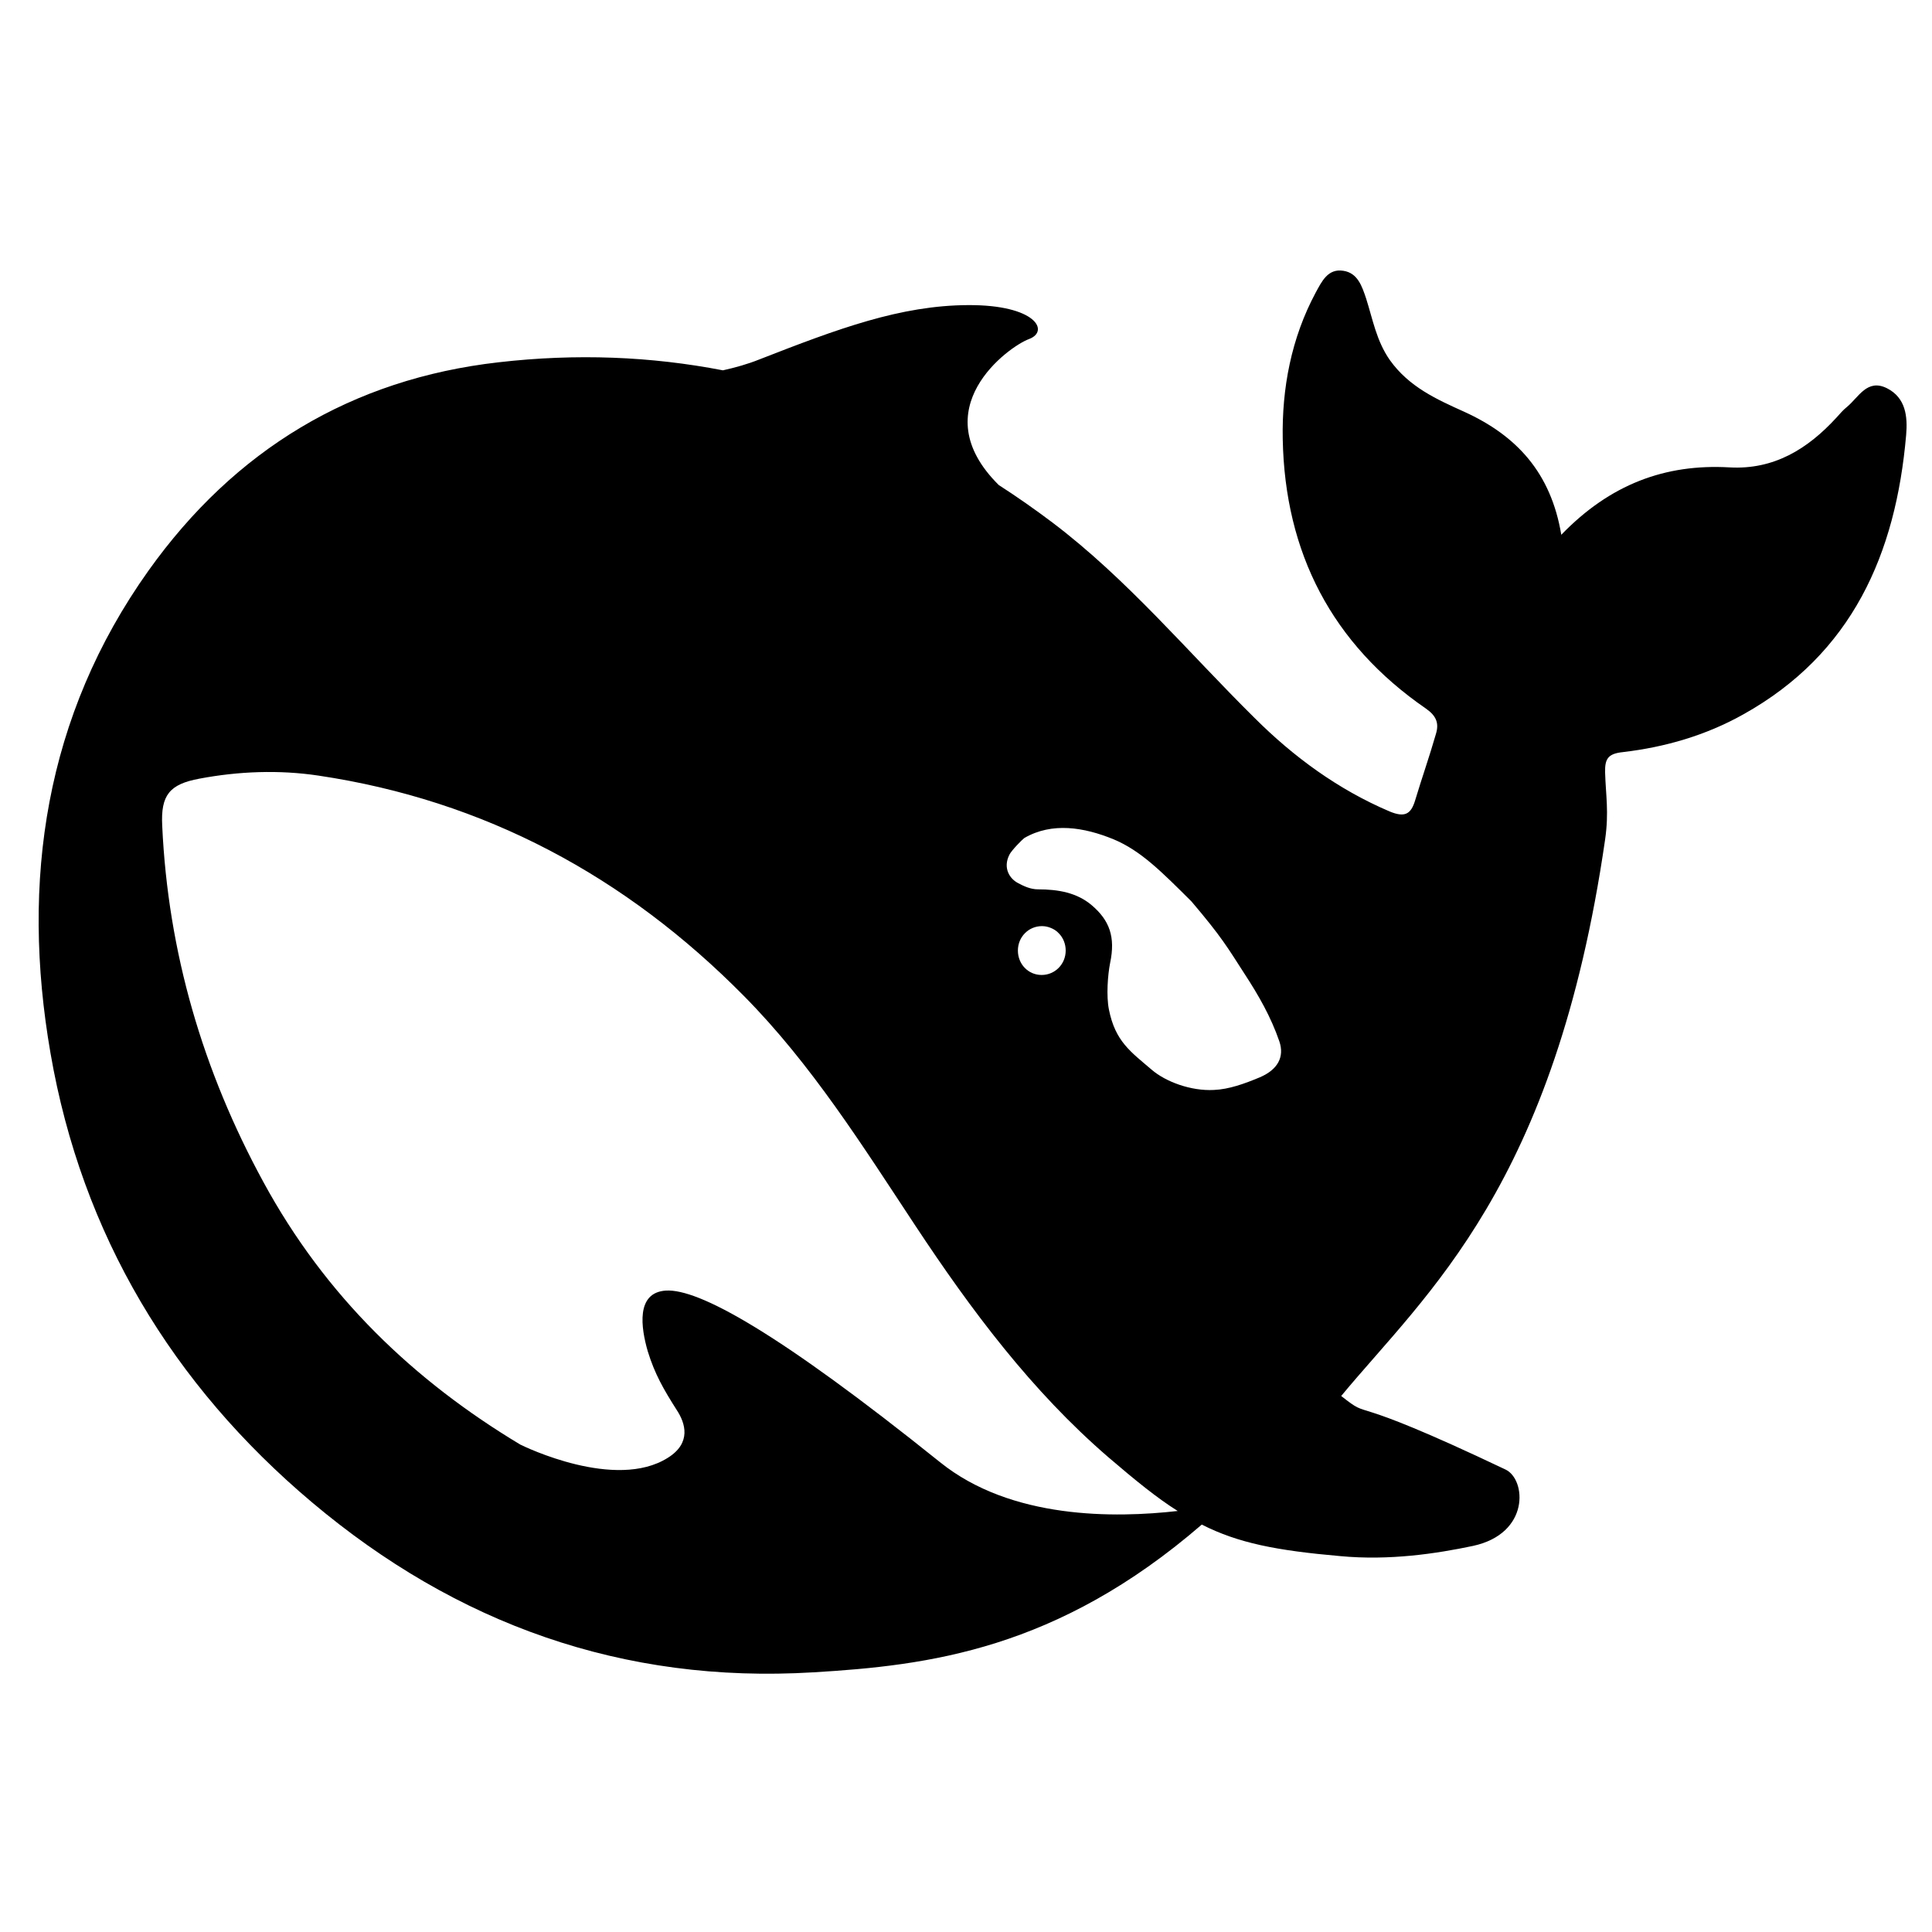
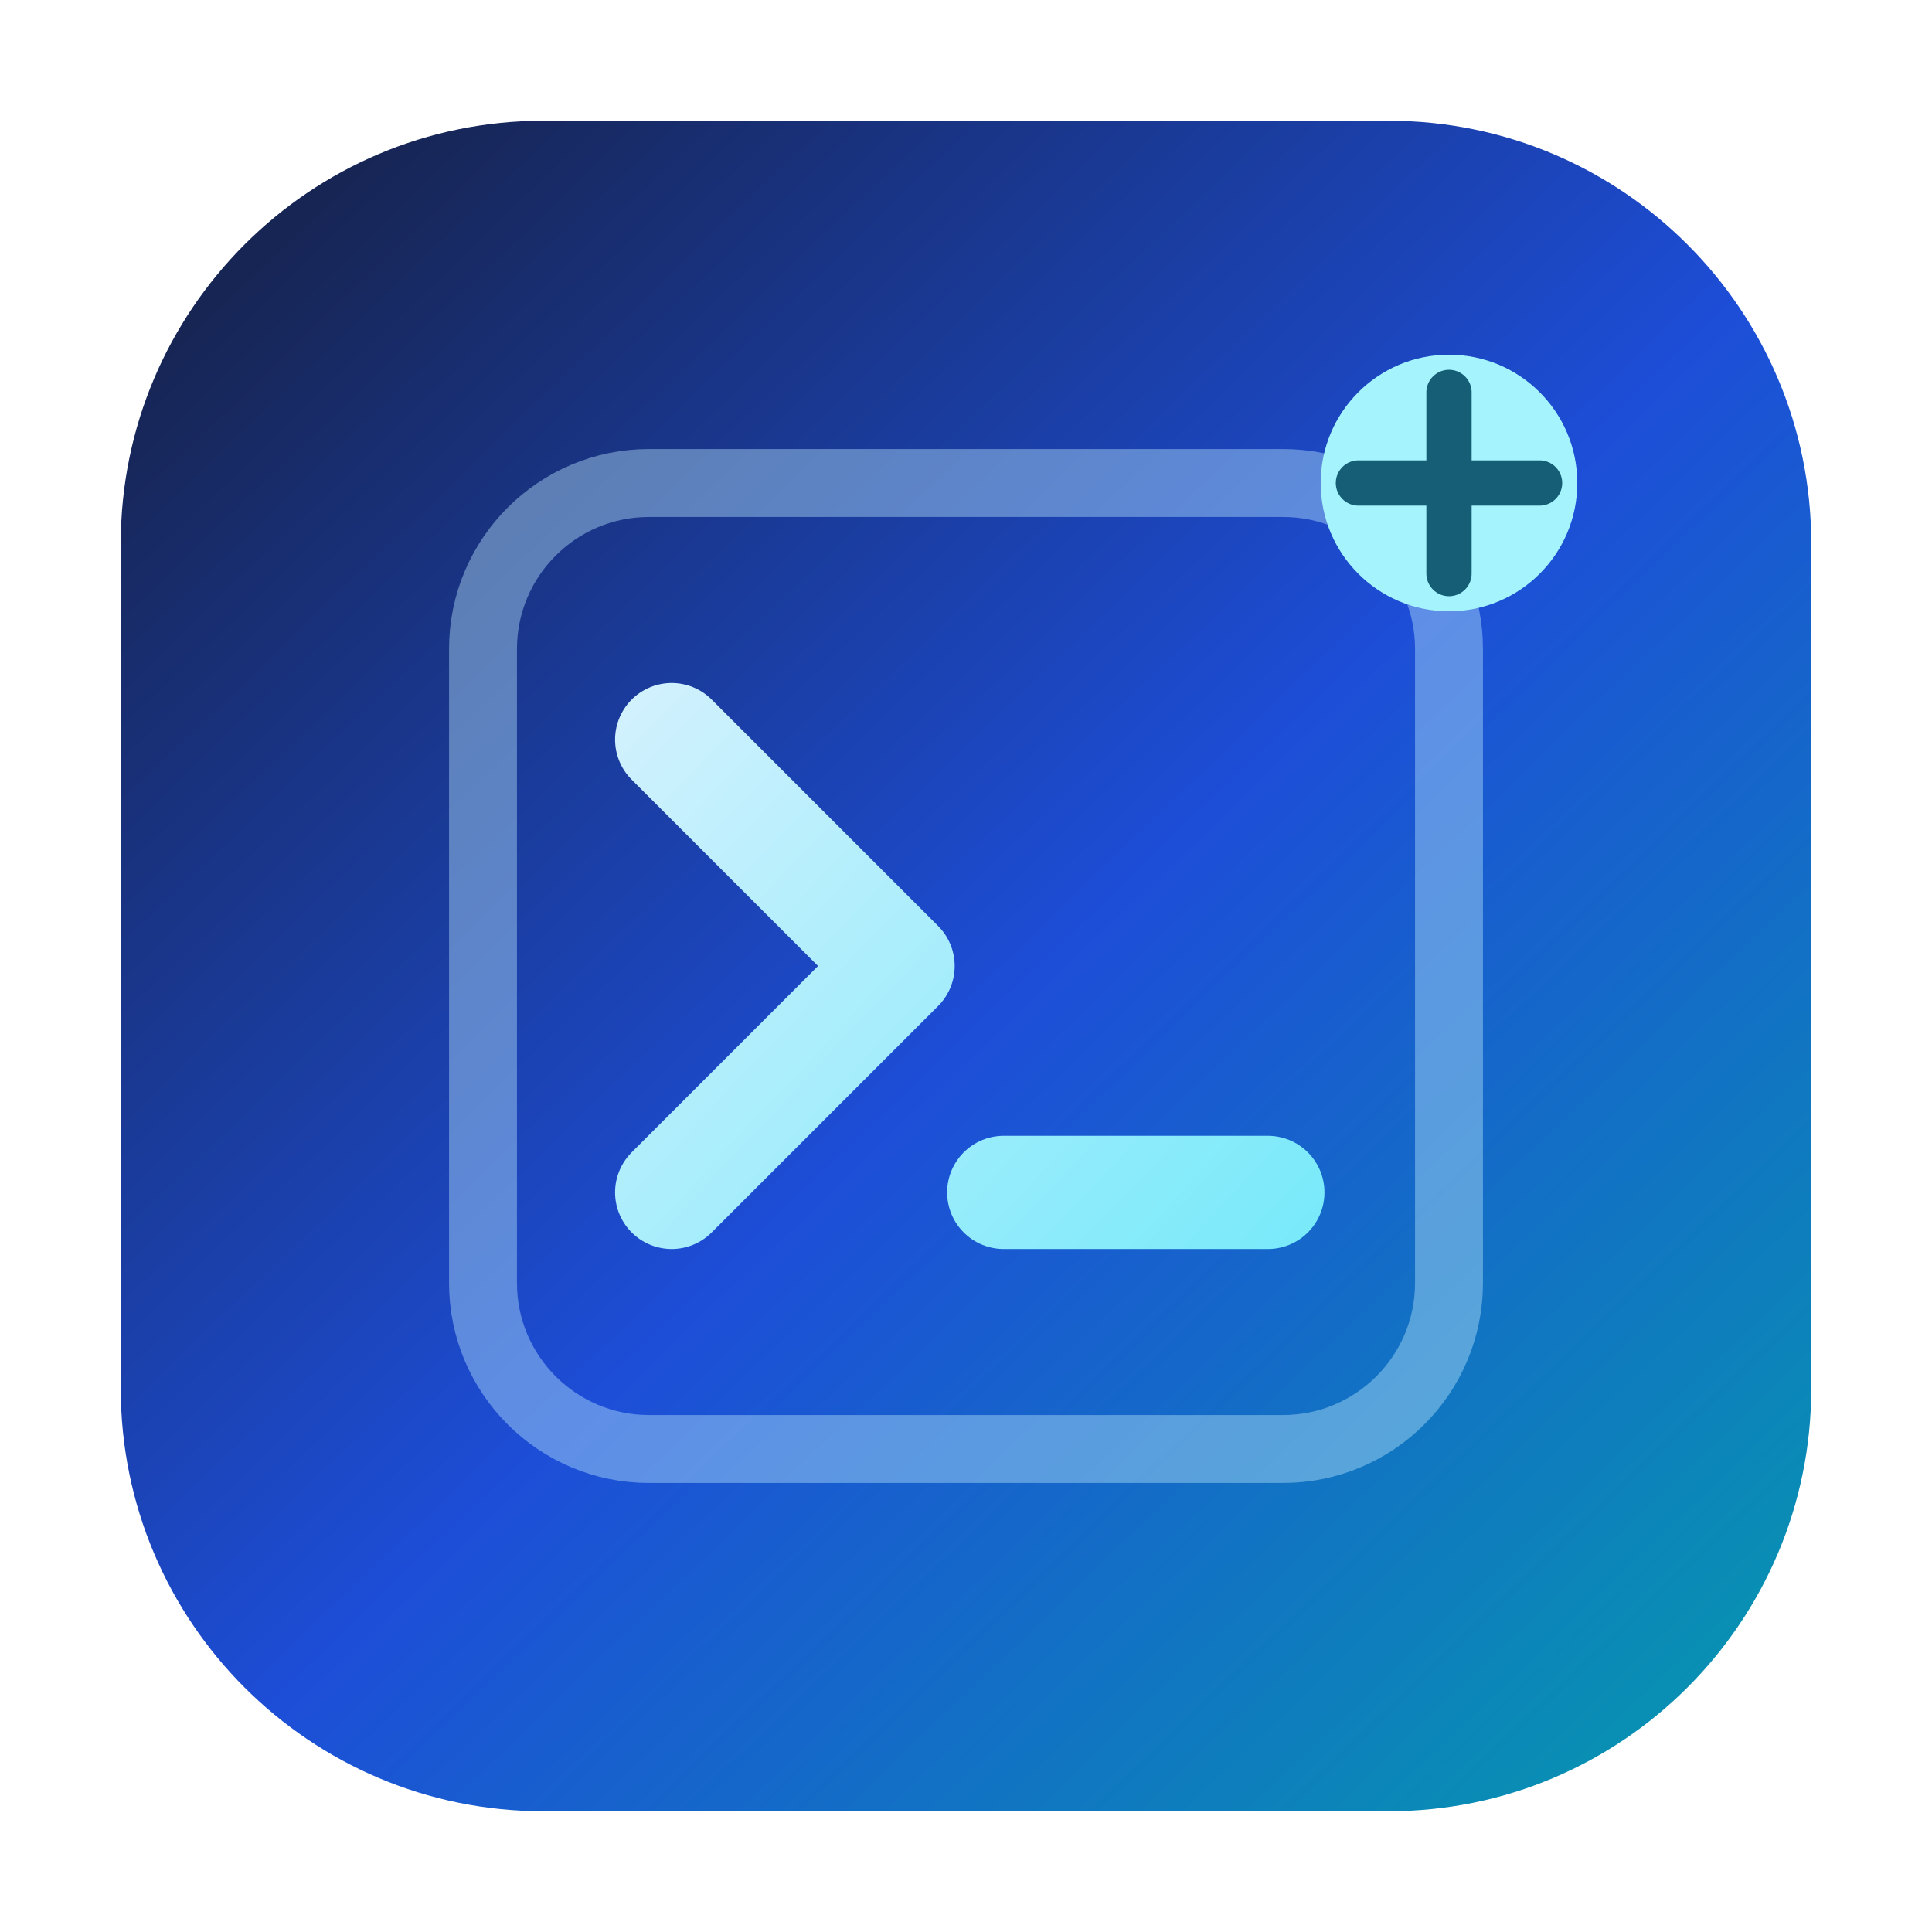
- <svg xmlns="http://www.w3.org/2000/svg" width="50" height="50" viewBox="0 0 50 50" fill="none">
-   <path id="path" d="M48.835 10.048C48.323 9.792 48.102 10.28 47.803 10.528C47.701 10.608 47.614 10.712 47.527 10.808C46.779 11.624 45.905 12.16 44.762 12.096C43.092 12 41.666 12.536 40.406 13.84C40.138 12.232 39.248 11.272 37.893 10.656C37.184 10.336 36.467 10.016 35.97 9.32C35.623 8.824 35.529 8.272 35.356 7.728C35.246 7.4 35.135 7.064 34.765 7.008C34.363 6.944 34.206 7.288 34.048 7.576C33.418 8.752 33.173 10.048 33.197 11.36C33.252 14.312 34.474 16.664 36.9 18.336C37.176 18.528 37.247 18.72 37.16 19C36.995 19.576 36.797 20.136 36.624 20.712C36.514 21.08 36.349 21.16 35.962 21C34.631 20.432 33.481 19.592 32.464 18.576C30.739 16.872 29.179 14.992 27.233 13.52C26.776 13.176 26.319 12.856 25.847 12.552C23.862 10.584 26.107 8.968 26.627 8.776C27.17 8.576 26.816 7.888 25.059 7.896C23.302 7.904 21.695 8.504 19.647 9.304C19.348 9.424 19.032 9.512 18.709 9.584C16.85 9.224 14.92 9.144 12.903 9.376C9.106 9.808 6.073 11.64 3.843 14.768C1.165 18.528 0.534 22.8 1.307 27.256C2.118 31.952 4.466 35.84 8.074 38.88C11.816 42.032 16.125 43.576 21.041 43.28C24.027 43.104 27.352 42.696 31.102 39.456C32.047 39.936 33.04 40.128 34.686 40.272C35.955 40.392 37.176 40.208 38.121 40.008C39.602 39.688 39.499 38.288 38.964 38.032C34.623 35.968 35.576 36.808 34.71 36.128C36.916 33.464 40.24 30.696 41.54 21.728C41.643 21.016 41.556 20.568 41.54 19.992C41.532 19.64 41.611 19.504 42.005 19.464C43.092 19.336 44.148 19.032 45.117 18.488C47.929 16.92 49.064 14.344 49.331 11.256C49.371 10.784 49.324 10.296 48.835 10.048ZM24.326 37.84C20.12 34.464 18.079 33.352 17.236 33.4C16.448 33.448 16.59 34.368 16.763 34.968C16.944 35.56 17.181 35.968 17.512 36.488C17.74 36.832 17.898 37.344 17.283 37.728C15.928 38.584 13.573 37.44 13.462 37.384C10.721 35.736 8.428 33.56 6.813 30.584C5.253 27.72 4.348 24.648 4.198 21.368C4.158 20.576 4.387 20.296 5.159 20.152C6.175 19.96 7.223 19.92 8.239 20.072C12.533 20.712 16.189 22.672 19.253 25.776C21.002 27.544 22.325 29.656 23.689 31.72C25.138 33.912 26.698 36 28.683 37.712C29.384 38.312 29.943 38.768 30.479 39.104C28.864 39.288 26.17 39.328 24.326 37.84ZM26.343 24.6C26.343 24.248 26.619 23.968 26.966 23.968C27.044 23.968 27.115 23.984 27.178 24.008C27.265 24.04 27.344 24.088 27.407 24.16C27.517 24.272 27.58 24.432 27.58 24.6C27.58 24.952 27.304 25.232 26.957 25.232C26.611 25.232 26.343 24.952 26.343 24.6ZM32.606 27.88C32.205 28.048 31.803 28.192 31.416 28.208C30.818 28.24 30.164 27.992 29.81 27.688C29.258 27.216 28.864 26.952 28.699 26.128C28.628 25.776 28.668 25.232 28.73 24.92C28.872 24.248 28.714 23.816 28.25 23.424C27.872 23.104 27.391 23.016 26.863 23.016C26.666 23.016 26.485 22.928 26.351 22.856C26.13 22.744 25.949 22.464 26.123 22.12C26.178 22.008 26.446 21.736 26.509 21.688C27.226 21.272 28.053 21.408 28.817 21.72C29.526 22.016 30.061 22.56 30.834 23.328C31.622 24.256 31.763 24.512 32.212 25.208C32.567 25.752 32.89 26.312 33.11 26.952C33.245 27.352 33.071 27.68 32.606 27.88Z" fill="#000" fill-opacity="1" fill-rule="nonzero" />
+ <svg xmlns="http://www.w3.org/2000/svg" width="512" height="512" viewBox="0 0 512 512" fill="none">
+   <defs>
+     <linearGradient id="bg" x1="72" y1="64" x2="448" y2="456" gradientUnits="userSpaceOnUse">
+       <stop stop-color="#172554" />
+       <stop offset="0.52" stop-color="#1D4ED8" />
+       <stop offset="1" stop-color="#0891B2" />
+     </linearGradient>
+     <linearGradient id="line" x1="146" y1="152" x2="374" y2="366" gradientUnits="userSpaceOnUse">
+       <stop stop-color="#E0F2FE" />
+       <stop offset="1" stop-color="#67E8F9" />
+     </linearGradient>
+   </defs>
+   <rect x="32" y="32" width="448" height="448" rx="112" fill="url(#bg)" />
+   <path d="M128 172C128 147.699 147.699 128 172 128H340C364.301 128 384 147.699 384 172V340C384 364.301 364.301 384 340 384H172C147.699 384 128 364.301 128 340V172Z" stroke="#BAE6FD" stroke-width="18" opacity="0.42" />
+   <path d="M178 196L238 256L178 316" stroke="url(#line)" stroke-width="30" stroke-linecap="round" stroke-linejoin="round" />
+   <path d="M266 316H336" stroke="url(#line)" stroke-width="30" stroke-linecap="round" />
+   <circle cx="384" cy="128" r="34" fill="#A5F3FC" />
+   <path d="M384 104V152M360 128H408" stroke="#155E75" stroke-width="12" stroke-linecap="round" />
</svg>
